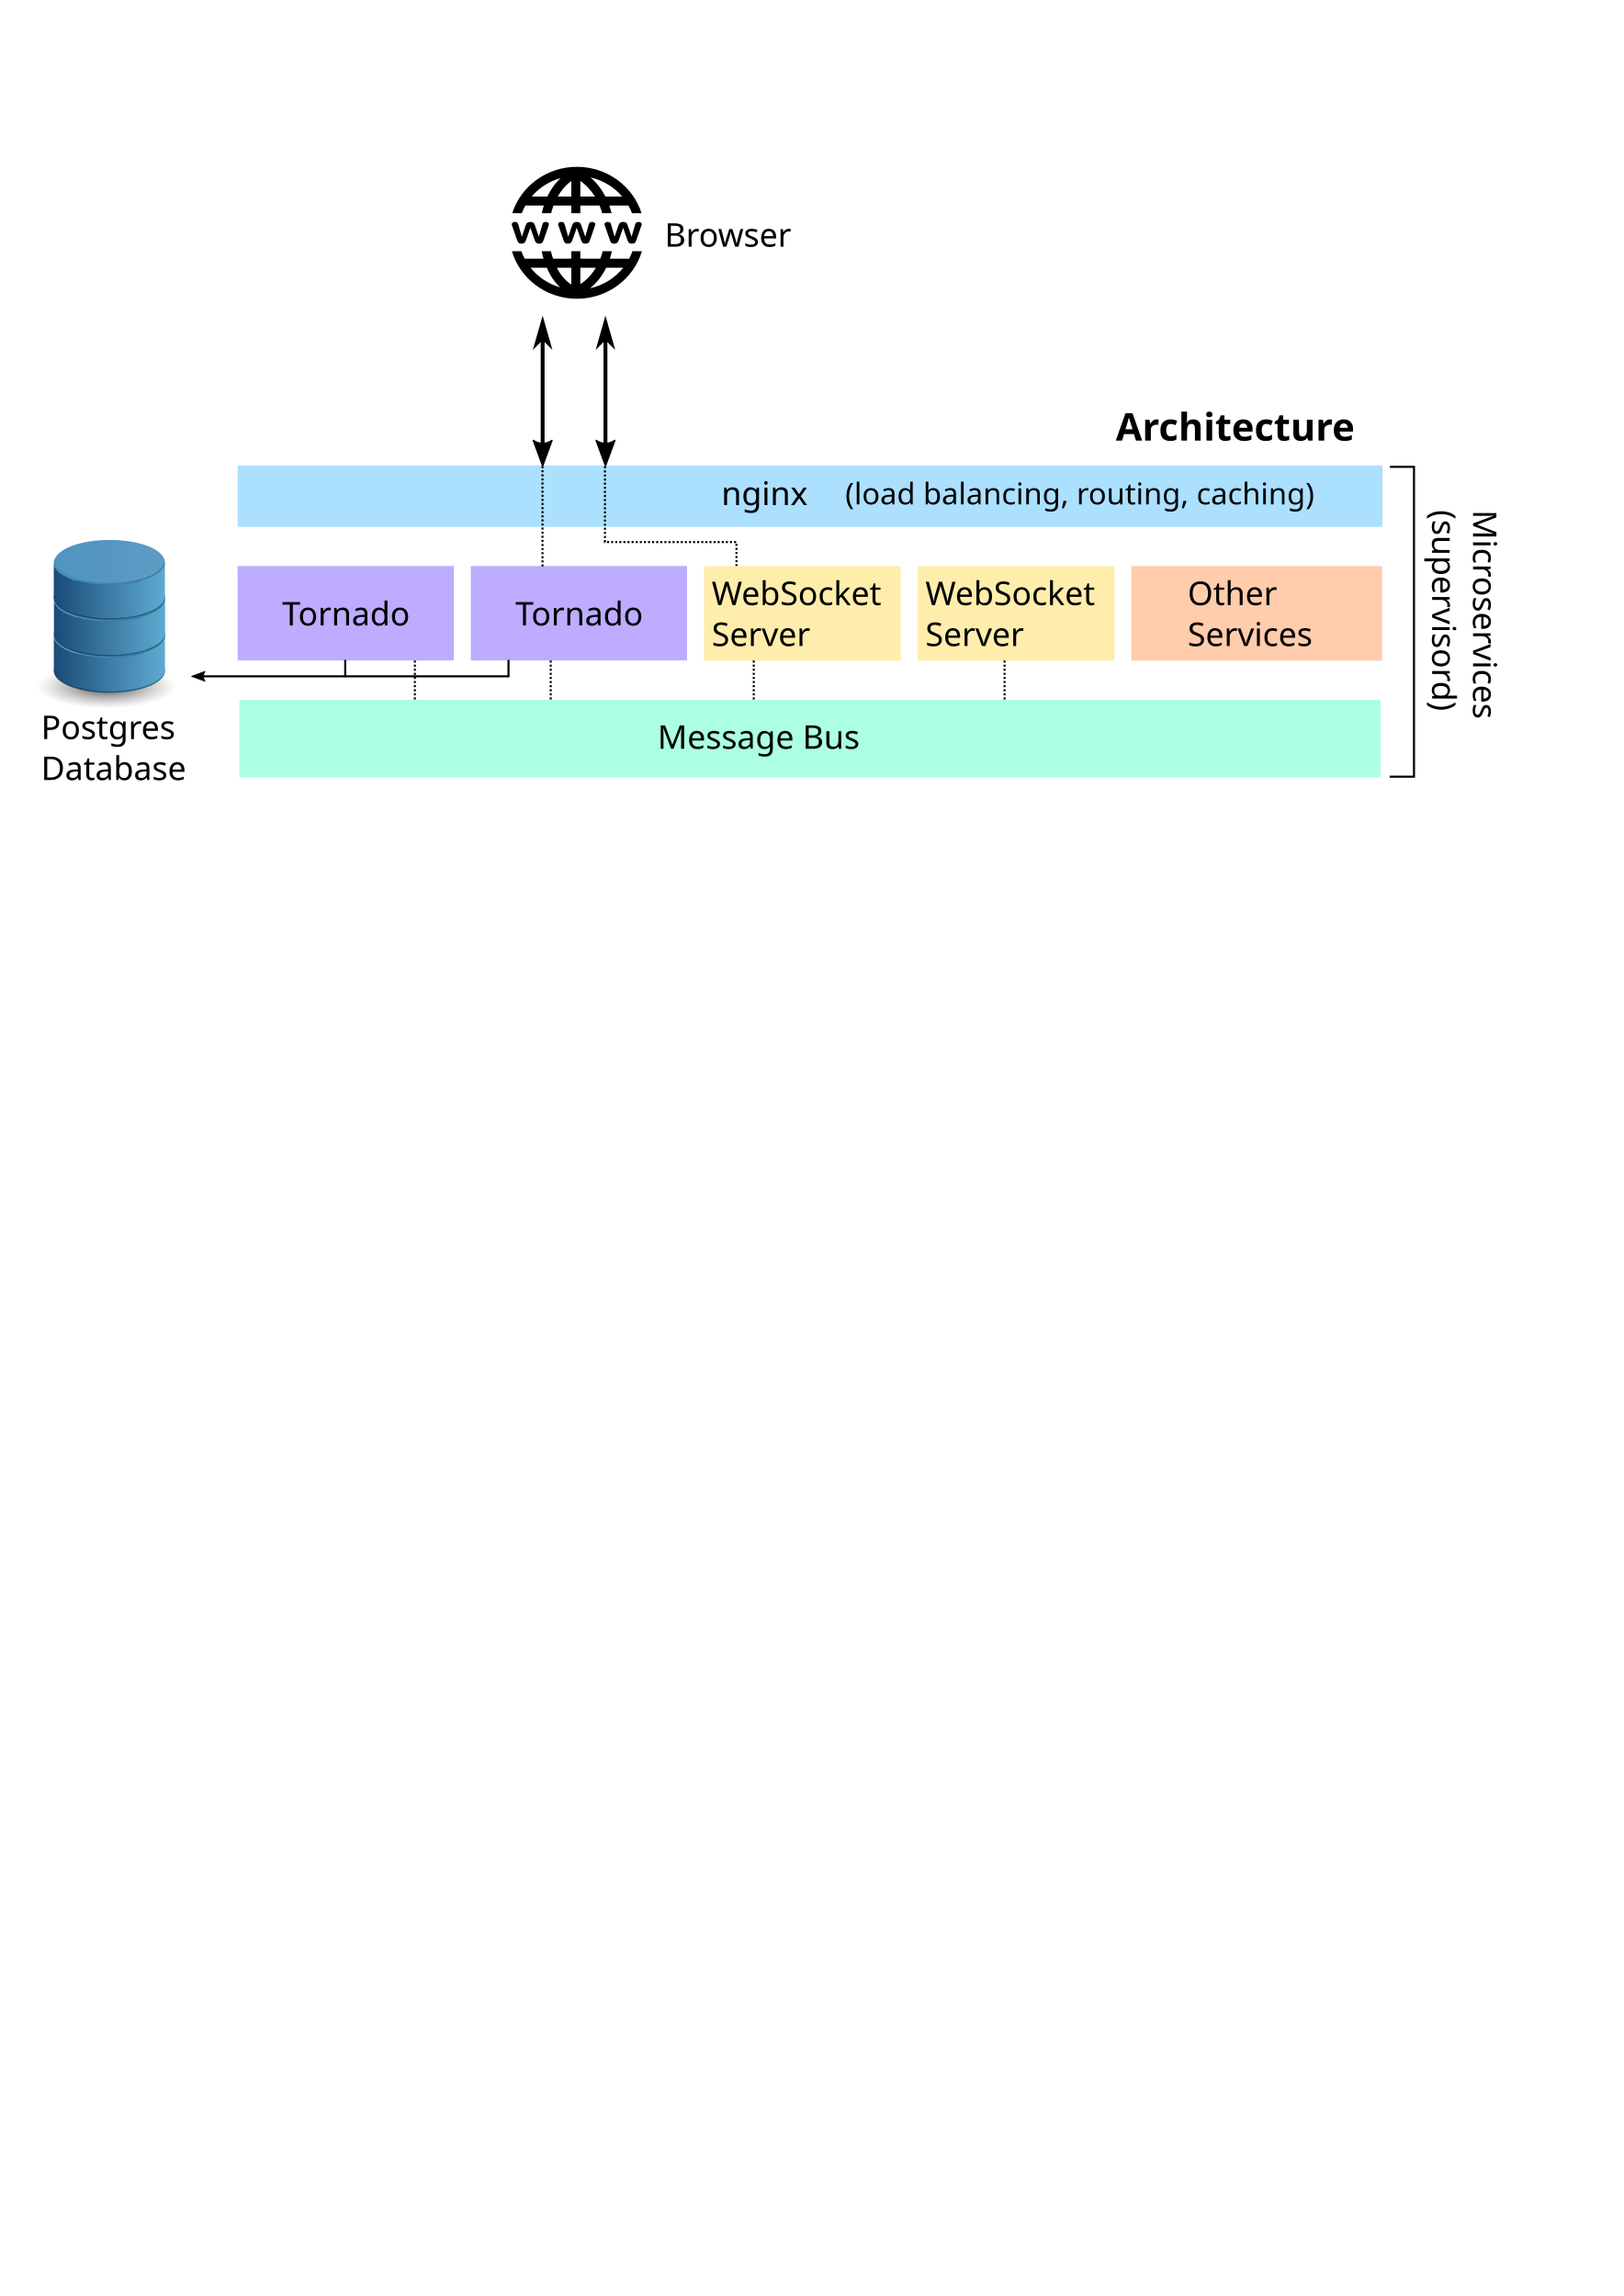
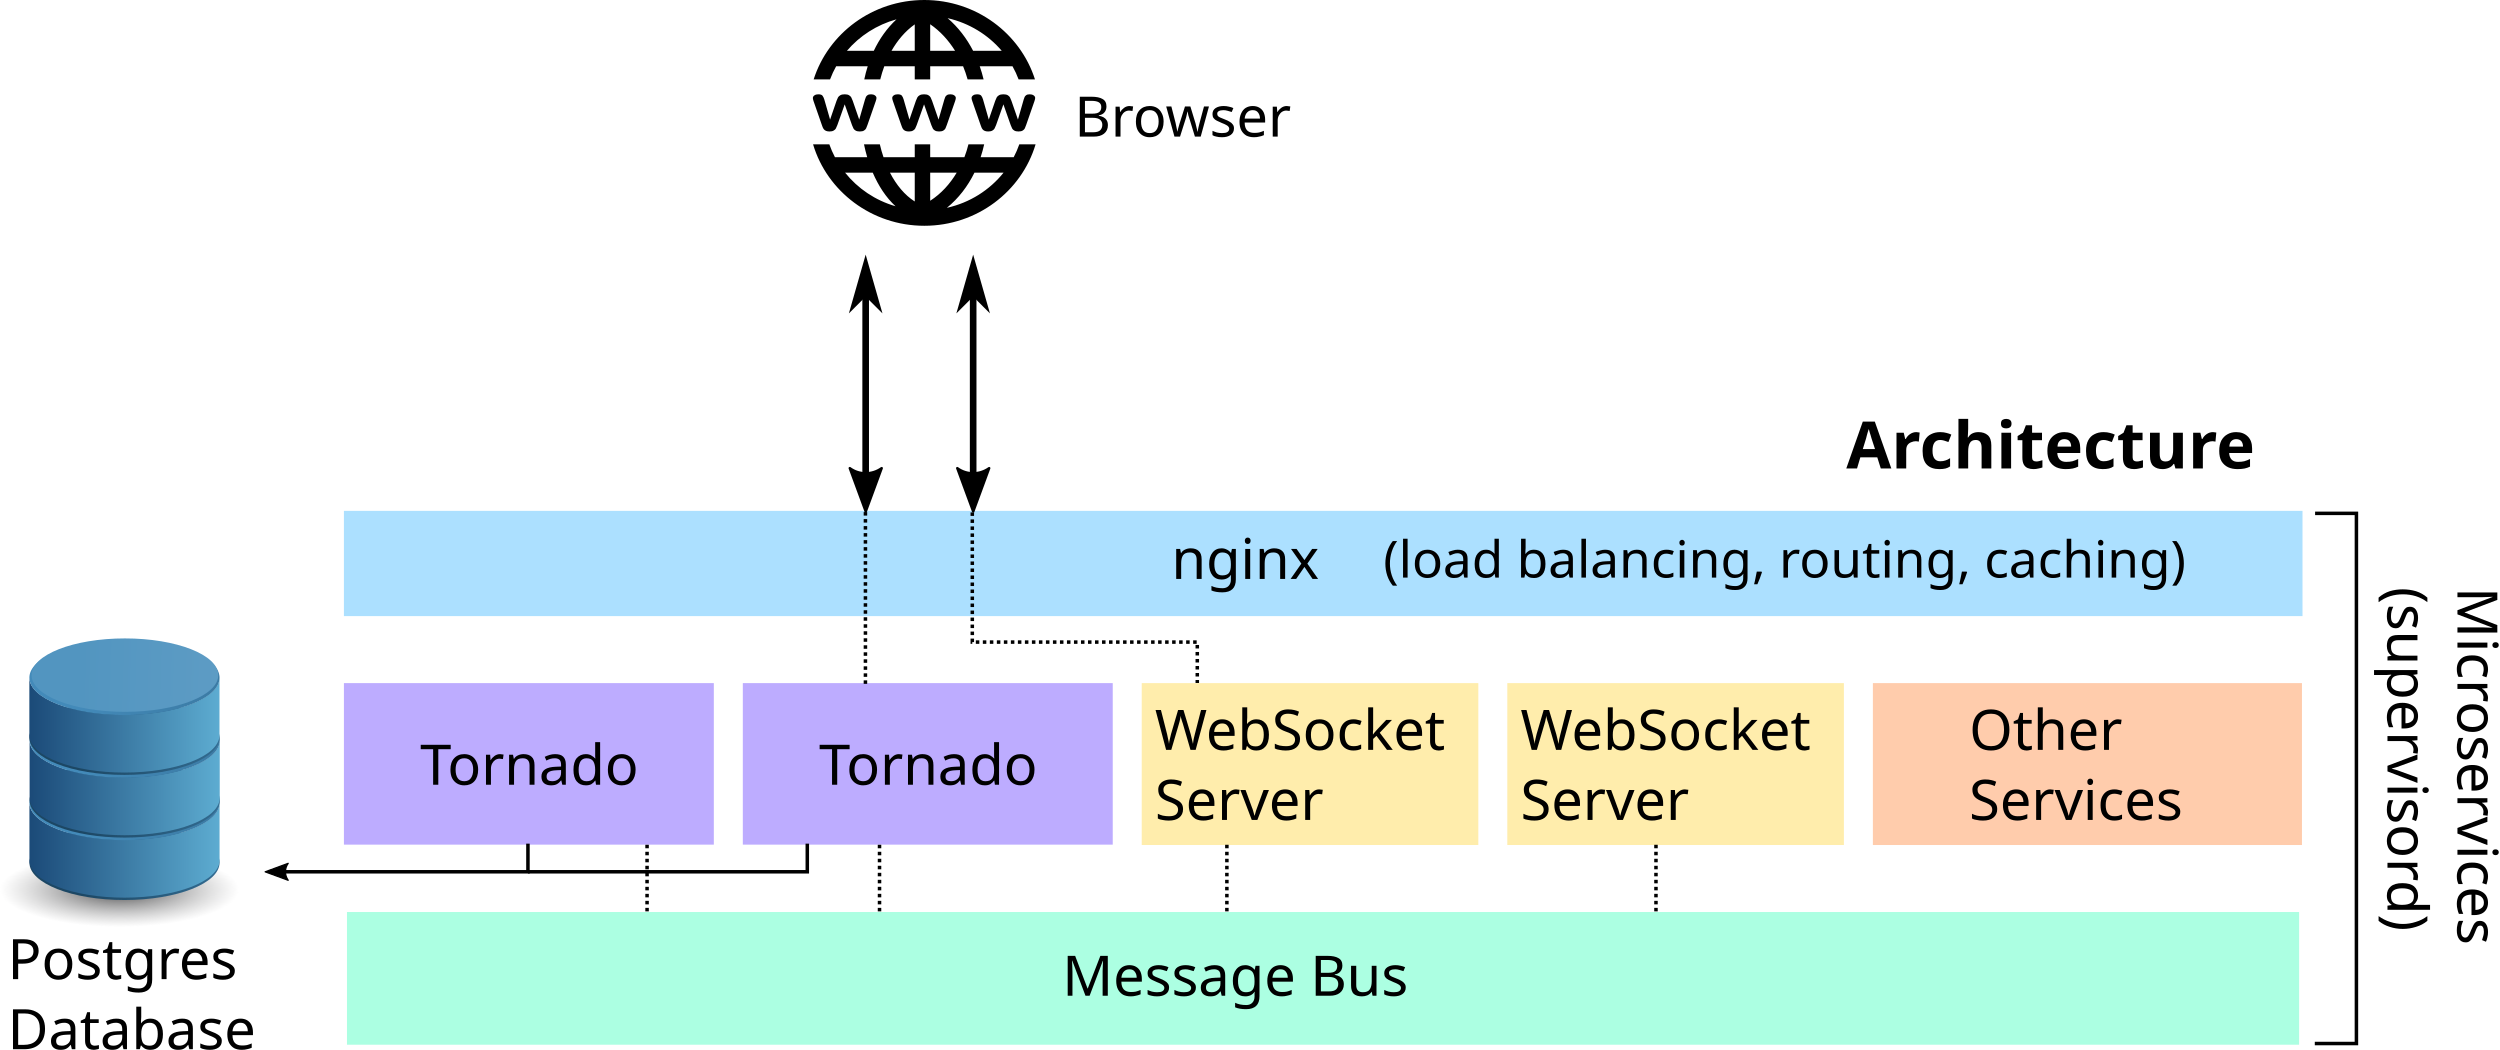
- <svg xmlns="http://www.w3.org/2000/svg" xmlns:xlink="http://www.w3.org/1999/xlink" width="210mm" height="297mm" viewBox="0 0 210 297" version="1.1" id="svg8">
+ <svg xmlns="http://www.w3.org/2000/svg" xmlns:xlink="http://www.w3.org/1999/xlink" width="188.997mm" height="79.376mm" viewBox="0 0 188.997 79.376" version="1.1" id="svg8">
  <defs id="defs2">
-     <marker style="overflow:visible" id="marker17679" refX="0.0" refY="0.0" orient="auto">
-       <path transform="scale(0.4) translate(10,0)" style="fill-rule:evenodd;stroke:#000000;stroke-width:1pt;stroke-opacity:1;fill:#000000;fill-opacity:1" d="M 0.0,0.0 L 5.0,-5.0 L -12.5,0.0 L 5.0,5.0 L 0.0,0.0 z " id="path17677" />
+     <marker style="overflow:visible" id="marker17679" refX="0" refY="0" orient="auto">
+       <path transform="matrix(0.4,0,0,0.4,4,0)" style="fill:#000000;fill-opacity:1;fill-rule:evenodd;stroke:#000000;stroke-width:1pt;stroke-opacity:1" d="M 0,0 5,-5 -12.5,0 5,5 Z" id="path17677" />
    </marker>
-     <marker orient="auto" refY="0.0" refX="0.0" id="Arrow1Mstart" style="overflow:visible">
-       <path id="path4648" d="M 0.0,0.0 L 5.0,-5.0 L -12.5,0.0 L 5.0,5.0 L 0.0,0.0 z " style="fill-rule:evenodd;stroke:#000000;stroke-width:1pt;stroke-opacity:1;fill:#000000;fill-opacity:1" transform="scale(0.4) translate(10,0)" />
+     <marker orient="auto" refY="0" refX="0" id="Arrow1Mstart" style="overflow:visible">
+       <path id="path4648" d="M 0,0 5,-5 -12.5,0 5,5 Z" style="fill:#000000;fill-opacity:1;fill-rule:evenodd;stroke:#000000;stroke-width:1pt;stroke-opacity:1" transform="matrix(0.4,0,0,0.4,4,0)" />
    </marker>
-     <marker orient="auto" refY="0.0" refX="0.0" id="marker17529" style="overflow:visible;">
-       <path id="path17527" style="fill-rule:evenodd;stroke-width:0.625;stroke-linejoin:round;stroke:#000000;stroke-opacity:1;fill:#000000;fill-opacity:1" d="M 8.719,4.034 L -2.207,0.016 L 8.719,-4.002 C 6.973,-1.63 6.983,1.616 8.719,4.034 z " transform="scale(0.6) rotate(180) translate(0,0)" />
+     <marker orient="auto" refY="0" refX="0" id="marker17529" style="overflow:visible">
+       <path id="path17527" style="fill:#000000;fill-opacity:1;fill-rule:evenodd;stroke:#000000;stroke-width:0.625;stroke-linejoin:round;stroke-opacity:1" d="M 8.719,4.034 -2.207,0.016 8.719,-4.002 c -1.745,2.372 -1.735,5.617 -6e-7,8.035 z" transform="scale(-0.6)" />
    </marker>
-     <marker style="overflow:visible;" id="marker17233" refX="0.0" refY="0.0" orient="auto">
-       <path transform="scale(0.6) rotate(180) translate(0,0)" d="M 8.719,4.034 L -2.207,0.016 L 8.719,-4.002 C 6.973,-1.63 6.983,1.616 8.719,4.034 z " style="fill-rule:evenodd;stroke-width:0.625;stroke-linejoin:round;stroke:#000000;stroke-opacity:1;fill:#000000;fill-opacity:1" id="path17231" />
+     <marker style="overflow:visible" id="marker17233" refX="0" refY="0" orient="auto">
+       <path transform="scale(-0.6)" d="M 8.719,4.034 -2.207,0.016 8.719,-4.002 c -1.745,2.372 -1.735,5.617 -6e-7,8.035 z" style="fill:#000000;fill-opacity:1;fill-rule:evenodd;stroke:#000000;stroke-width:0.625;stroke-linejoin:round;stroke-opacity:1" id="path17231" />
    </marker>
-     <marker orient="auto" refY="0.0" refX="0.0" id="Arrow2Mstart" style="overflow:visible">
-       <path id="path4666" style="fill-rule:evenodd;stroke-width:0.625;stroke-linejoin:round;stroke:#ffacf7;stroke-opacity:1;fill:#ffacf7;fill-opacity:1" d="M 8.719,4.034 L -2.207,0.016 L 8.719,-4.002 C 6.973,-1.63 6.983,1.616 8.719,4.034 z " transform="scale(0.6) translate(0,0)" />
+     <marker orient="auto" refY="0" refX="0" id="Arrow2Mstart" style="overflow:visible">
+       <path id="path4666" style="fill:#ffacf7;fill-opacity:1;fill-rule:evenodd;stroke:#ffacf7;stroke-width:0.625;stroke-linejoin:round;stroke-opacity:1" d="M 8.719,4.034 -2.207,0.016 8.719,-4.002 c -1.745,2.372 -1.735,5.617 -6e-7,8.035 z" transform="scale(0.6)" />
    </marker>
-     <marker style="overflow:visible;" id="marker10012" refX="0.0" refY="0.0" orient="auto">
-       <path transform="scale(0.6) rotate(180) translate(0,0)" d="M 8.719,4.034 L -2.207,0.016 L 8.719,-4.002 C 6.973,-1.63 6.983,1.616 8.719,4.034 z " style="fill-rule:evenodd;stroke-width:0.625;stroke-linejoin:round;stroke:#ffacf7;stroke-opacity:1;fill:#ffacf7;fill-opacity:1" id="path10010" />
+     <marker style="overflow:visible" id="marker10012" refX="0" refY="0" orient="auto">
+       <path transform="scale(-0.6)" d="M 8.719,4.034 -2.207,0.016 8.719,-4.002 c -1.745,2.372 -1.735,5.617 -6e-7,8.035 z" style="fill:#ffacf7;fill-opacity:1;fill-rule:evenodd;stroke:#ffacf7;stroke-width:0.625;stroke-linejoin:round;stroke-opacity:1" id="path10010" />
    </marker>
-     <marker orient="auto" refY="0.0" refX="0.0" id="marker9207" style="overflow:visible;">
-       <path id="path9205" style="fill-rule:evenodd;stroke-width:0.625;stroke-linejoin:round;stroke:#000000;stroke-opacity:1;fill:#000000;fill-opacity:1" d="M 8.719,4.034 L -2.207,0.016 L 8.719,-4.002 C 6.973,-1.63 6.983,1.616 8.719,4.034 z " transform="scale(0.6) rotate(180) translate(0,0)" />
+     <marker orient="auto" refY="0" refX="0" id="marker9207" style="overflow:visible">
+       <path id="path9205" style="fill:#000000;fill-opacity:1;fill-rule:evenodd;stroke:#000000;stroke-width:0.625;stroke-linejoin:round;stroke-opacity:1" d="M 8.719,4.034 -2.207,0.016 8.719,-4.002 c -1.745,2.372 -1.735,5.617 -6e-7,8.035 z" transform="scale(-0.6)" />
    </marker>
-     <marker orient="auto" refY="0.0" refX="0.0" id="Arrow2Mend" style="overflow:visible;">
-       <path id="path4669" style="fill-rule:evenodd;stroke-width:0.625;stroke-linejoin:round;stroke:#000000;stroke-opacity:1;fill:#000000;fill-opacity:1" d="M 8.719,4.034 L -2.207,0.016 L 8.719,-4.002 C 6.973,-1.63 6.983,1.616 8.719,4.034 z " transform="scale(0.6) rotate(180) translate(0,0)" />
+     <marker orient="auto" refY="0" refX="0" id="Arrow2Mend" style="overflow:visible">
+       <path id="path4669" style="fill:#000000;fill-opacity:1;fill-rule:evenodd;stroke:#000000;stroke-width:0.625;stroke-linejoin:round;stroke-opacity:1" d="M 8.719,4.034 -2.207,0.016 8.719,-4.002 c -1.745,2.372 -1.735,5.617 -6e-7,8.035 z" transform="scale(-0.6)" />
    </marker>
-     <marker orient="auto" refY="0.0" refX="0.0" id="Arrow2Lend" style="overflow:visible;">
-       <path id="path4663" style="fill-rule:evenodd;stroke-width:0.625;stroke-linejoin:round;stroke:#000000;stroke-opacity:1;fill:#000000;fill-opacity:1" d="M 8.719,4.034 L -2.207,0.016 L 8.719,-4.002 C 6.973,-1.63 6.983,1.616 8.719,4.034 z " transform="scale(1.1) rotate(180) translate(1,0)" />
+     <marker orient="auto" refY="0" refX="0" id="Arrow2Lend" style="overflow:visible">
+       <path id="path4663" style="fill:#000000;fill-opacity:1;fill-rule:evenodd;stroke:#000000;stroke-width:0.625;stroke-linejoin:round;stroke-opacity:1" d="M 8.719,4.034 -2.207,0.016 8.719,-4.002 c -1.745,2.372 -1.735,5.617 -6e-7,8.035 z" transform="matrix(-1.1,0,0,-1.1,-1.1,0)" />
    </marker>
-     <marker orient="auto" refY="0.0" refX="0.0" id="Arrow1Lend" style="overflow:visible;">
-       <path id="path4645" d="M 0.0,0.0 L 5.0,-5.0 L -12.5,0.0 L 5.0,5.0 L 0.0,0.0 z " style="fill-rule:evenodd;stroke:#000000;stroke-width:1pt;stroke-opacity:1;fill:#000000;fill-opacity:1" transform="scale(0.8) rotate(180) translate(12.5,0)" />
+     <marker orient="auto" refY="0" refX="0" id="Arrow1Lend" style="overflow:visible">
+       <path id="path4645" d="M 0,0 5,-5 -12.5,0 5,5 Z" style="fill:#000000;fill-opacity:1;fill-rule:evenodd;stroke:#000000;stroke-width:1pt;stroke-opacity:1" transform="matrix(-0.8,0,0,-0.8,-10,0)" />
    </marker>
    <radialGradient r="147.14" gradientTransform="matrix(1,0,0,0.17718,0,495.93)" cx="328.57" cy="602.72" gradientUnits="userSpaceOnUse" id="radialGradient3693">
      <stop offset="0" style="stop-color:rgb(72, 72, 73)" id="stop12830" />
      <stop offset="0" style="stop-color:rgb(67, 67, 68)" id="stop12862" />
      <stop offset="1" style="stop-color:rgb(143, 143, 144);stop-opacity:0" id="stop12832" />
    </radialGradient>
    <linearGradient x1="259.61" y1="628.79" x2="540.12" gradientUnits="userSpaceOnUse" y2="592.82" id="linearGradient3643-5">
      <stop offset="0" style="stop-color:#438ab9" id="stop3639-1" />
      <stop offset="1" style="stop-color:#39769e" id="stop3641-7" />
    </linearGradient>
-     <linearGradient x1="175.72" y1="737.02" gradientTransform="matrix(.47131 0 0 .47131 -48.3 -87.986)" x2="470" gradientUnits="userSpaceOnUse" y2="737.02" id="linearGradient2840-1">
+     <linearGradient x1="175.72" y1="737.02" gradientTransform="matrix(0.47131,0,0,0.47131,-48.3,-87.986)" x2="470" gradientUnits="userSpaceOnUse" y2="737.02" id="linearGradient2840-1">
      <stop offset="0" style="stop-color:rgb(27, 74, 120)" id="stop12003-5" />
      <stop offset="1" style="stop-color:rgb(93, 172, 209)" id="stop12005-2" />
    </linearGradient>
    <linearGradient x1="259.61" x2="540.12" y1="628.79" gradientUnits="userSpaceOnUse" y2="592.82" id="linearGradient3727">
      <stop offset="0" style="stop-color:#1c4764" id="stop3639-0-1" />
      <stop offset="1" style="stop-color:#39769e" id="stop3641-9-4" />
    </linearGradient>
    <linearGradient x1="175.72" y1="737.02" gradientTransform="matrix(0.47131,0,0,0.47131,-49.236,-167.54)" x2="470" gradientUnits="userSpaceOnUse" y2="737.02" id="linearGradient3862">
      <stop offset="0" style="stop-color:rgb(27, 74, 120)" id="stop12003" />
      <stop offset="1" style="stop-color:rgb(93, 172, 209)" id="stop12005" />
    </linearGradient>
    <linearGradient x1="256.64" y1="602.72" x2="512.76" gradientUnits="userSpaceOnUse" y2="619.41" id="linearGradient3866">
      <stop offset="0" style="stop-color:#5295c0" id="stop3647" />
      <stop offset="1" style="stop-color:#5f9dc5" id="stop3649" />
    </linearGradient>
    <linearGradient xlink:href="#linearGradient3727" id="linearGradient18119" gradientUnits="userSpaceOnUse" x1="259.61" y1="628.79" x2="540.12" y2="592.82" />
    <linearGradient xlink:href="#linearGradient2840-1" id="linearGradient18121" gradientUnits="userSpaceOnUse" gradientTransform="matrix(0.47131,0,0,0.47131,-48.3,-87.986)" x1="175.72" y1="737.02" x2="470" y2="737.02" />
    <linearGradient xlink:href="#linearGradient3643-5" id="linearGradient18123" gradientUnits="userSpaceOnUse" x1="259.61" y1="628.79" x2="540.12" y2="592.82" />
    <linearGradient xlink:href="#linearGradient3727" id="linearGradient18125" gradientUnits="userSpaceOnUse" x1="259.61" y1="628.79" x2="540.12" y2="592.82" />
    <linearGradient xlink:href="#linearGradient2840-1" id="linearGradient18127" gradientUnits="userSpaceOnUse" gradientTransform="matrix(0.47131,0,0,0.47131,-48.3,-87.986)" x1="175.72" y1="737.02" x2="470" y2="737.02" />
    <linearGradient xlink:href="#linearGradient3643-5" id="linearGradient18129" gradientUnits="userSpaceOnUse" x1="259.61" y1="628.79" x2="540.12" y2="592.82" />
    <linearGradient xlink:href="#linearGradient3727" id="linearGradient18131" gradientUnits="userSpaceOnUse" x1="259.61" y1="628.79" x2="540.12" y2="592.82" />
    <linearGradient xlink:href="#linearGradient3643-5" id="linearGradient18133" gradientUnits="userSpaceOnUse" x1="259.61" y1="628.79" x2="540.12" y2="592.82" />
  </defs>
-   <g id="layer1">
+   <g id="layer1" transform="translate(-4.736359,-21.57879)">
    <rect style="fill:#ace0ff;fill-opacity:1;stroke:none;stroke-width:0.265;stroke-linecap:square;stroke-linejoin:miter;stroke-miterlimit:4;stroke-dasharray:none;stroke-dashoffset:18.898;stroke-opacity:1;paint-order:stroke fill markers" id="rect4522" width="148.067" height="7.957" x="30.736" y="60.199" ry="0" />
    <text xml:space="preserve" style="font-style:normal;font-weight:normal;font-size:4.233px;line-height:125%;font-family:sans-serif;letter-spacing:0px;word-spacing:0px;fill:#000000;fill-opacity:1;stroke:none;stroke-width:0.265px;stroke-linecap:butt;stroke-linejoin:miter;stroke-opacity:1" x="54.523" y="45.9" id="text4534">
      <tspan id="tspan4532" x="54.523" y="49.646" style="stroke-width:0.265px" />
    </text>
    <text xml:space="preserve" style="font-style:normal;font-weight:normal;font-size:4.233px;line-height:125%;font-family:sans-serif;letter-spacing:0px;word-spacing:0px;fill:#000000;fill-opacity:1;stroke:none;stroke-width:0.265px;stroke-linecap:butt;stroke-linejoin:miter;stroke-opacity:1" x="144.313" y="56.995" id="text4634">
      <tspan id="tspan4632" x="144.313" y="56.995" style="font-weight:bold;font-size:4.939px;stroke-width:0.265px">Architecture</tspan>
    </text>
    <text xml:space="preserve" style="font-style:normal;font-weight:normal;font-size:4.233px;line-height:125%;font-family:sans-serif;letter-spacing:0px;word-spacing:0px;fill:#000000;fill-opacity:1;stroke:none;stroke-width:0.265px;stroke-linecap:butt;stroke-linejoin:miter;stroke-opacity:1" x="143.101" y="58.022" id="text4638">
      <tspan id="tspan4636" x="143.101" y="61.768" style="stroke-width:0.265px" />
    </text>
    <path style="fill:none;fill-rule:evenodd;stroke:#000000;stroke-width:0.5;stroke-linecap:butt;stroke-linejoin:miter;stroke-miterlimit:4;stroke-dasharray:none;stroke-opacity:1;marker-start:url(#Arrow1Mstart);marker-end:url(#Arrow2Mend)" d="M 70.18,41.814 V 59.587" id="path4640" />
    <text xml:space="preserve" style="font-style:normal;font-weight:normal;font-size:4.233px;line-height:125%;font-family:sans-serif;letter-spacing:0px;word-spacing:0px;fill:#000000;fill-opacity:1;stroke:none;stroke-width:0.265px;stroke-linecap:butt;stroke-linejoin:miter;stroke-opacity:1" x="85.959" y="31.906" id="text6390">
      <tspan x="85.959" y="31.906" style="stroke-width:0.265px" id="tspan6392">Browser</tspan>
    </text>
    <text xml:space="preserve" style="font-style:normal;font-weight:normal;font-size:4.233px;line-height:125%;font-family:sans-serif;letter-spacing:0px;word-spacing:0px;fill:#000000;fill-opacity:1;stroke:none;stroke-width:0.265px;stroke-linecap:butt;stroke-linejoin:miter;stroke-opacity:1" x="142.722" y="147.463" id="text15319">
      <tspan id="tspan15317" x="142.722" y="151.208" style="stroke-width:0.265px" />
    </text>
    <text xml:space="preserve" style="font-style:normal;font-weight:normal;font-size:4.233px;line-height:125%;font-family:sans-serif;letter-spacing:0px;word-spacing:0px;fill:#000000;fill-opacity:1;stroke:none;stroke-width:0.265px;stroke-linecap:butt;stroke-linejoin:miter;stroke-opacity:1" x="93.297" y="65.345" id="text16807">
      <tspan id="tspan16805" x="93.297" y="65.345" style="stroke-width:0.265px">nginx</tspan>
    </text>
    <path id="path17229" d="M 78.306,41.814 V 59.587" style="fill:none;fill-rule:evenodd;stroke:#000000;stroke-width:0.5;stroke-linecap:butt;stroke-linejoin:miter;stroke-miterlimit:4;stroke-dasharray:none;stroke-opacity:1;marker-start:url(#marker17679);marker-end:url(#marker17233)" />
    <g transform="matrix(0.06310094,0,0,0.06310094,50.94917,-3.47956)" id="layer1-5">
      <path id="path3592-4-4-3-8" d="m 375.039,397.115 c -62.102,0 -114.987,39.991 -132.585,95.105 h 19.648 c 2.041,-5.447 4.482,-10.696 7.306,-15.727 h 37.811 c -1.649,5.144 -3.005,10.406 -4.128,15.727 h 19.153 c 1.338,-5.362 2.933,-10.627 4.83,-15.727 h 36.49 v 15.727 h 18.493 v -15.727 h 39.421 c 2.121,5.104 3.904,10.361 5.407,15.727 h 19.153 c -1.287,-5.326 -2.785,-10.578 -4.623,-15.727 h 39.255 c 2.825,5.032 5.265,10.279 7.306,15.727 h 19.607 C 489.985,437.106 437.141,397.115 375.039,397.115 Z m 27.904,21.754 c 25.884,5.952 48.491,19.91 64.848,39.132 h -34.302 c -7.661,-14.821 -17.811,-28.198 -30.546,-39.132 z m -61.215,1.362 c -11.464,10.641 -20.506,23.525 -27.244,37.769 h -32.197 c 15.209,-17.873 35.816,-31.193 59.441,-37.769 z m 40.329,5.944 c 12.192,8.346 22.03,19.352 29.844,31.825 h -29.844 z m -18.493,0.124 v 31.702 h -27.863 c 7.158,-12.502 16.297,-23.48 27.863,-31.702 z m -115.579,83.795 c -1.84,4e-5 -3.377,0.415 -4.623,1.28 -1.246,0.864 -1.858,1.941 -1.858,3.178 0,0.926 0.267,2.209 0.867,3.88 l 9.824,28.234 c 0.299,0.844 0.644,1.796 1.032,2.807 0.388,1.011 0.931,1.91 1.569,2.683 0.638,0.773 1.506,1.367 2.601,1.816 1.094,0.45 2.469,0.66 4.128,0.66 2.057,0 3.673,-0.373 4.912,-1.115 1.239,-0.741 2.123,-1.539 2.601,-2.435 0.477,-0.897 1.071,-2.277 1.816,-4.169 l 8.792,-24.767 8.751,24.891 c 0.728,1.844 1.309,3.205 1.775,4.087 0.466,0.881 1.32,1.704 2.559,2.435 1.239,0.731 2.887,1.073 4.953,1.073 2.172,0 3.874,-0.357 5.077,-1.115 1.203,-0.758 2.045,-1.611 2.518,-2.559 0.473,-0.948 1.027,-2.394 1.692,-4.293 l 9.824,-28.234 c 0.609,-1.772 0.908,-3.055 0.908,-3.88 -8e-5,-1.259 -0.638,-2.325 -1.899,-3.178 -1.261,-0.853 -2.774,-1.28 -4.582,-1.28 -1.813,4e-5 -3.211,0.321 -4.169,0.991 -0.958,0.67 -1.615,1.398 -1.981,2.188 -0.366,0.79 -0.743,1.834 -1.115,3.096 l -6.935,24.024 -7.76,-22.497 c -0.725,-1.889 -1.314,-3.246 -1.775,-4.128 -0.461,-0.881 -1.351,-1.736 -2.601,-2.518 -1.249,-0.782 -2.992,-1.156 -5.242,-1.156 -2.213,4e-5 -3.942,0.362 -5.242,1.115 -1.301,0.753 -2.23,1.636 -2.766,2.601 -0.536,0.965 -1.122,2.307 -1.775,4.087 l -7.719,22.497 -6.976,-24.189 c -0.546,-1.834 -1.254,-3.294 -2.105,-4.417 -0.852,-1.123 -2.536,-1.692 -5.077,-1.692 z m 95.064,0 c -1.84,4e-5 -3.377,0.415 -4.623,1.28 -1.246,0.864 -1.858,1.941 -1.858,3.178 0,0.926 0.308,2.209 0.908,3.88 l 9.824,28.234 c 0.299,0.844 0.644,1.796 1.032,2.807 0.388,1.011 0.889,1.91 1.527,2.683 0.638,0.773 1.506,1.367 2.601,1.816 1.094,0.45 2.469,0.66 4.128,0.66 2.057,0 3.714,-0.373 4.953,-1.115 1.239,-0.741 2.082,-1.539 2.559,-2.435 0.477,-0.897 1.071,-2.277 1.816,-4.169 l 8.792,-24.767 8.751,24.891 c 0.728,1.844 1.309,3.205 1.775,4.087 0.466,0.881 1.32,1.704 2.559,2.435 1.239,0.731 2.887,1.073 4.953,1.073 2.172,0 3.874,-0.357 5.077,-1.115 1.203,-0.758 2.045,-1.611 2.518,-2.559 0.473,-0.948 1.027,-2.394 1.692,-4.293 l 9.824,-28.234 c 0.609,-1.772 0.908,-3.055 0.908,-3.88 -8e-5,-1.259 -0.638,-2.325 -1.899,-3.178 -1.261,-0.853 -2.774,-1.28 -4.582,-1.28 -1.813,4e-5 -3.211,0.321 -4.169,0.991 -0.958,0.67 -1.615,1.398 -1.981,2.188 -0.366,0.79 -0.743,1.834 -1.115,3.096 l -6.935,24.024 -7.76,-22.497 c -0.725,-1.889 -1.314,-3.246 -1.775,-4.128 -0.461,-0.881 -1.31,-1.736 -2.559,-2.518 -1.249,-0.782 -2.992,-1.156 -5.242,-1.156 -2.213,4e-5 -3.983,0.362 -5.284,1.115 -1.301,0.753 -2.23,1.636 -2.766,2.601 -0.536,0.965 -1.122,2.307 -1.775,4.087 l -7.719,22.497 -6.976,-24.189 c -0.546,-1.834 -1.212,-3.294 -2.064,-4.417 -0.852,-1.123 -2.577,-1.692 -5.118,-1.692 z m 95.064,0 c -1.84,4e-5 -3.377,0.415 -4.623,1.28 -1.246,0.864 -1.858,1.941 -1.858,3.178 0,0.926 0.308,2.209 0.908,3.88 l 9.824,28.234 c 0.299,0.844 0.644,1.796 1.032,2.807 0.388,1.011 0.889,1.91 1.527,2.683 0.638,0.773 1.506,1.367 2.601,1.816 1.094,0.45 2.469,0.66 4.128,0.66 2.057,0 3.714,-0.373 4.953,-1.115 1.239,-0.741 2.082,-1.539 2.559,-2.435 0.477,-0.897 1.112,-2.277 1.858,-4.169 l 8.751,-24.767 8.751,24.891 c 0.728,1.844 1.309,3.205 1.775,4.087 0.466,0.881 1.32,1.704 2.559,2.435 1.239,0.731 2.887,1.073 4.953,1.073 2.172,0 3.874,-0.357 5.077,-1.115 1.203,-0.758 2.045,-1.611 2.518,-2.559 0.473,-0.948 1.027,-2.394 1.692,-4.293 l 9.824,-28.234 c 0.609,-1.772 0.908,-3.055 0.908,-3.88 -8e-5,-1.259 -0.596,-2.325 -1.858,-3.178 -1.261,-0.853 -2.816,-1.28 -4.623,-1.28 -1.813,4e-5 -3.211,0.321 -4.169,0.991 -0.958,0.67 -1.615,1.398 -1.981,2.188 -0.366,0.79 -0.743,1.834 -1.115,3.096 l -6.893,24.024 -7.802,-22.497 c -0.725,-1.889 -1.314,-3.246 -1.775,-4.128 -0.461,-0.881 -1.31,-1.736 -2.559,-2.518 -1.249,-0.782 -2.992,-1.156 -5.242,-1.156 -2.213,4e-5 -3.983,0.362 -5.284,1.115 -1.301,0.753 -2.23,1.636 -2.766,2.601 -0.536,0.965 -1.122,2.307 -1.775,4.087 l -7.719,22.497 -6.935,-24.189 c -0.546,-1.834 -1.254,-3.294 -2.105,-4.417 -0.852,-1.123 -2.577,-1.692 -5.118,-1.692 z m -196.36,59.977 c 16.8,56.359 70.273,97.54 133.287,97.54 63.015,0 116.488,-41.18 133.287,-97.54 h -19.525 c -1.862,5.315 -4.087,10.454 -6.687,15.397 h -39.627 c 1.687,-5.039 3.08,-10.19 4.252,-15.397 h -18.864 c -1.317,5.265 -2.895,10.408 -4.83,15.397 h -40.989 v -15.397 h -18.493 v 15.397 h -37.439 c -1.698,-4.97 -3.158,-10.119 -4.375,-15.397 h -18.988 c 1.064,5.212 2.362,10.358 3.839,15.397 h -38.636 c -2.6,-4.942 -4.867,-10.081 -6.728,-15.397 z m 38.347,33.889 h 33.146 c 6.765,15.649 15.735,29.624 27.285,40.246 -24.318,-7.034 -45.277,-21.308 -60.431,-40.246 z m 53.744,0 h 29.72 v 34.55 c -12.01,-7.613 -22.055,-19.75 -29.72,-34.55 z m 48.213,0 h 31.784 c -8.07,13.489 -18.564,25.159 -31.784,33.683 z m 53.042,0 h 34.88 c -16.691,20.858 -40.459,36.045 -67.944,42.145 14.104,-11.404 25.062,-25.924 33.064,-42.145 z" style="color:#000000;font-style:normal;font-variant:normal;font-weight:normal;font-stretch:normal;font-size:medium;line-height:normal;font-family:Sans;-inkscape-font-specification:Sans;text-indent:0;text-align:start;text-decoration:none;text-decoration-line:none;letter-spacing:normal;word-spacing:normal;text-transform:none;writing-mode:lr-tb;direction:ltr;baseline-shift:baseline;text-anchor:start;display:inline;overflow:visible;visibility:visible;fill:#000000;fill-opacity:1;stroke:none;stroke-width:14;marker:none;enable-background:accumulate" />
    </g>
    <g id="g17919" transform="translate(0,2.27796)">
      <g id="g17805">
        <rect style="fill:#bdacff;fill-opacity:1;stroke:none;stroke-width:0.265;stroke-linecap:square;stroke-linejoin:miter;stroke-miterlimit:4;stroke-dasharray:none;stroke-dashoffset:18.898;stroke-opacity:1;paint-order:stroke fill markers" id="rect9949" width="27.965" height="12.211" x="30.736" y="70.943" ry="0" />
        <text xml:space="preserve" style="font-style:normal;font-weight:normal;font-size:4.233px;line-height:125%;font-family:sans-serif;letter-spacing:0px;word-spacing:0px;fill:#000000;fill-opacity:1;stroke:none;stroke-width:0.265px;stroke-linecap:butt;stroke-linejoin:miter;stroke-opacity:1" x="36.497" y="78.626" id="text17800">
          <tspan id="tspan17798" x="36.497" y="78.626" style="stroke-width:0.265px">Tornado</tspan>
        </text>
      </g>
      <g transform="translate(30.15692)" id="g17813">
        <rect ry="0" y="70.943" x="30.736" height="12.211" width="27.965" id="rect17807" style="fill:#bdacff;fill-opacity:1;stroke:none;stroke-width:0.265;stroke-linecap:square;stroke-linejoin:miter;stroke-miterlimit:4;stroke-dasharray:none;stroke-dashoffset:18.898;stroke-opacity:1;paint-order:stroke fill markers" />
        <text id="text17811" y="78.626" x="36.497" style="font-style:normal;font-weight:normal;font-size:4.233px;line-height:125%;font-family:sans-serif;letter-spacing:0px;word-spacing:0px;fill:#000000;fill-opacity:1;stroke:none;stroke-width:0.265px;stroke-linecap:butt;stroke-linejoin:miter;stroke-opacity:1" xml:space="preserve">
          <tspan style="stroke-width:0.265px" y="78.626" x="36.497" id="tspan17809">Tornado</tspan>
        </text>
      </g>
      <g transform="translate(0.2204674)" id="g17841">
        <rect style="fill:#ffedac;fill-opacity:1;stroke:none;stroke-width:0.5;stroke-linecap:square;stroke-linejoin:miter;stroke-miterlimit:4;stroke-dasharray:none;stroke-dashoffset:0;stroke-opacity:1;paint-order:stroke fill markers" id="rect9982" width="25.446" height="12.24" x="90.829" y="70.943" />
        <text xml:space="preserve" style="font-style:normal;font-weight:normal;font-size:4.233px;line-height:125%;font-family:sans-serif;letter-spacing:0px;word-spacing:0px;fill:#000000;fill-opacity:1;stroke:none;stroke-width:0.265px;stroke-linecap:butt;stroke-linejoin:miter;stroke-opacity:1" x="91.83" y="75.996" id="text17825">
          <tspan id="tspan17823" x="91.83" y="75.996" style="stroke-width:0.265px">WebSocket</tspan>
          <tspan x="91.83" y="81.287" style="stroke-width:0.265px" id="tspan17827">Server</tspan>
        </text>
      </g>
      <g transform="translate(27.85756)" id="g17851">
        <rect y="70.943" x="90.829" height="12.24" width="25.446" id="rect17843" style="fill:#ffedac;fill-opacity:1;stroke:none;stroke-width:0.5;stroke-linecap:square;stroke-linejoin:miter;stroke-miterlimit:4;stroke-dasharray:none;stroke-dashoffset:0;stroke-opacity:1;paint-order:stroke fill markers" />
        <text id="text17849" y="75.996" x="91.83" style="font-style:normal;font-weight:normal;font-size:4.233px;line-height:125%;font-family:sans-serif;letter-spacing:0px;word-spacing:0px;fill:#000000;fill-opacity:1;stroke:none;stroke-width:0.265px;stroke-linecap:butt;stroke-linejoin:miter;stroke-opacity:1" xml:space="preserve">
          <tspan style="stroke-width:0.265px" y="75.996" x="91.83" id="tspan17845">WebSocket</tspan>
          <tspan id="tspan17847" style="stroke-width:0.265px" y="81.287" x="91.83">Server</tspan>
        </text>
      </g>
      <g transform="translate(-5.2134196e-6)" id="g17894">
        <rect style="fill:#ffccac;fill-opacity:1;stroke:none;stroke-width:0.5;stroke-linecap:square;stroke-linejoin:miter;stroke-miterlimit:4;stroke-dasharray:none;stroke-dashoffset:0;stroke-opacity:1;paint-order:stroke fill markers" id="rect17853" width="32.438" height="12.24" x="146.324" y="70.943" />
        <text xml:space="preserve" style="font-style:normal;font-weight:normal;font-size:4.233px;line-height:125%;font-family:sans-serif;letter-spacing:0px;word-spacing:0px;fill:#000000;fill-opacity:1;stroke:none;stroke-width:0.265px;stroke-linecap:butt;stroke-linejoin:miter;stroke-opacity:1" x="153.599" y="75.996" id="text17859">
          <tspan x="153.599" y="75.996" style="stroke-width:0.265px" id="tspan17857">Other</tspan>
          <tspan x="153.599" y="81.287" style="stroke-width:0.265px" id="tspan17869">Services</tspan>
        </text>
      </g>
    </g>
    <g id="g17878" transform="translate(0,3.207235)">
      <rect style="fill:#acffe2;fill-opacity:1;stroke:none;stroke-width:0.5;stroke-linecap:square;stroke-linejoin:miter;stroke-miterlimit:4;stroke-dasharray:none;stroke-dashoffset:0;stroke-opacity:1;paint-order:stroke fill markers" id="rect9980" width="147.579" height="10.032" x="30.967" y="87.319" />
      <text id="text17873" y="93.649" x="85.045" style="font-style:normal;font-weight:normal;font-size:4.233px;line-height:125%;font-family:sans-serif;letter-spacing:0px;word-spacing:0px;fill:#000000;fill-opacity:1;stroke:none;stroke-width:0.265px;stroke-linecap:butt;stroke-linejoin:miter;stroke-opacity:1" xml:space="preserve">
        <tspan style="stroke-width:0.265px" y="93.649" x="85.045" id="tspan17871">Message Bus</tspan>
      </text>
    </g>
-     <path style="fill:none;fill-rule:evenodd;stroke:#000000;stroke-width:0.265;stroke-linecap:butt;stroke-linejoin:miter;stroke-miterlimit:4;stroke-dasharray:none;stroke-opacity:1" d="m 179.755,60.388 h 3.124 l 0,40.08 h -3.147" id="path17925" />
+     <path style="fill:none;fill-rule:evenodd;stroke:#000000;stroke-width:0.265;stroke-linecap:butt;stroke-linejoin:miter;stroke-miterlimit:4;stroke-dasharray:none;stroke-opacity:1" d="m 179.755,60.388 h 3.124 v 40.08 h -3.147" id="path17925" />
    <text xml:space="preserve" style="font-style:normal;font-weight:normal;font-size:4.233px;line-height:125%;font-family:sans-serif;letter-spacing:0px;word-spacing:0px;fill:#000000;fill-opacity:1;stroke:none;stroke-width:0.265px;stroke-linecap:butt;stroke-linejoin:miter;stroke-opacity:1" x="65.96" y="-190.517" id="text17929" transform="rotate(90)">
      <tspan id="tspan17927" x="65.96" y="-190.517" style="stroke-width:0.265px">Microservices</tspan>
      <tspan x="65.96" y="-185.225" style="stroke-width:0.265px" id="tspan17931">(supervisord)</tspan>
    </text>
    <g transform="matrix(0.1036477,0,0,0.1036477,3.762885,70.06219)" id="layer1-51">
      <ellipse transform="matrix(0.59257,0,0,1.0459,-98.117,-449.25)" style="fill:url(#radialGradient3693)" id="path13641" cx="328.571" cy="602.719" rx="147.143" ry="26.071" />
      <g transform="translate(-3.6739,-107.59)" id="g3778-5">
        <ellipse transform="matrix(0.47131,0,0,1.0459,-50.985,-361.38)" style="fill:url(#linearGradient18119)" id="path11090-1-4-2-4" cx="328.571" cy="602.719" rx="147.143" ry="26.071" />
        <path d="m 34.535,224.2 v 0.295 c 0.006,-0.098 0.021,-0.197 0.029,-0.295 z m 138.62,0 c 0.03,0.33 0.059,0.668 0.059,1.002 V 224.2 Z m 0.059,1.002 c -1e-5,15.052 -31.075,27.262 -69.356,27.262 -37.683,1e-5 -68.377,-11.828 -69.326,-26.555 v 40.68 c -0.015,0.234 -0.015,0.457 -0.015,0.692 0,0.225 8.7e-4,0.453 0.015,0.678 0.912,14.741 31.619,26.599 69.326,26.599 37.708,0 68.415,-11.858 69.326,-26.599 h 0.029 v -0.501 c 9.5e-4,-0.059 0,-0.118 0,-0.177 0,-0.059 9.4e-4,-0.118 0,-0.177 v -41.902 z" style="fill:url(#linearGradient18121)" id="path13626-3-3" />
        <ellipse transform="matrix(0.47131,0,0,1.0459,-50.965,-405.02)" style="fill:url(#linearGradient18123)" id="path11090-1-2-1" cx="328.571" cy="602.719" rx="147.143" ry="26.071" />
      </g>
      <g transform="translate(-3.5441,-153.11)" id="g3778">
        <ellipse transform="matrix(0.47131,0,0,1.0459,-50.985,-361.38)" style="fill:url(#linearGradient18125)" id="path11090-1-4-2" cx="328.571" cy="602.719" rx="147.143" ry="26.071" />
        <path d="m 34.535,224.2 v 0.295 c 0.006,-0.098 0.021,-0.197 0.029,-0.295 z m 138.62,0 c 0.03,0.33 0.059,0.668 0.059,1.002 V 224.2 Z m 0.059,1.002 c -1e-5,15.052 -31.075,27.262 -69.356,27.262 -37.683,1e-5 -68.377,-11.828 -69.326,-26.555 v 40.68 c -0.015,0.234 -0.015,0.457 -0.015,0.692 0,0.225 8.7e-4,0.453 0.015,0.678 0.912,14.741 31.619,26.599 69.326,26.599 37.708,0 68.415,-11.858 69.326,-26.599 h 0.029 v -0.501 c 9.5e-4,-0.059 0,-0.118 0,-0.177 0,-0.059 9.4e-4,-0.118 0,-0.177 v -41.902 z" style="fill:url(#linearGradient18127)" id="path13626-3" />
        <ellipse transform="matrix(0.47131,0,0,1.0459,-50.965,-405.02)" style="fill:url(#linearGradient18129)" id="path11090-1-2" cx="328.571" cy="602.719" rx="147.143" ry="26.071" />
      </g>
      <g transform="translate(-2.7923,-119.27)" id="g3854">
        <ellipse transform="matrix(0.47131,0,0,1.0459,-51.921,-440.94)" style="fill:url(#linearGradient18131)" id="path11090-1-4" cx="328.571" cy="602.719" rx="147.143" ry="26.071" />
        <path d="m 33.599,144.64 v 0.295 c 0.006,-0.098 0.021,-0.197 0.029,-0.295 z m 138.62,0 c 0.03,0.33 0.059,0.668 0.059,1.002 V 144.64 Z m 0.059,1.002 c -10e-6,15.052 -31.075,27.262 -69.356,27.262 -37.683,1e-5 -68.377,-11.828 -69.326,-26.555 v 40.68 c -0.015,0.234 -0.015,0.457 -0.015,0.692 0,0.225 8.7e-4,0.453 0.015,0.678 0.912,14.741 31.619,26.599 69.326,26.599 37.708,0 68.415,-11.858 69.326,-26.599 h 0.029 v -0.501 c 9.5e-4,-0.059 0,-0.118 0,-0.177 0,-0.059 9.4e-4,-0.118 0,-0.177 v -41.902 z" style="fill:url(#linearGradient3862)" id="path13626" />
        <ellipse transform="matrix(0.47131,0,0,1.0459,-51.9,-484.58)" style="fill:url(#linearGradient18133)" id="path11090-1" cx="328.571" cy="602.719" rx="147.143" ry="26.071" />
        <ellipse transform="matrix(0.46281,0,0,1.0271,-48.752,-475.13)" style="fill:url(#linearGradient3866)" id="path11090" cx="328.571" cy="602.719" rx="147.143" ry="26.071" />
      </g>
    </g>
    <text xml:space="preserve" style="font-style:normal;font-weight:normal;font-size:4.233px;line-height:125%;font-family:sans-serif;letter-spacing:0px;word-spacing:0px;fill:#000000;fill-opacity:1;stroke:none;stroke-width:0.265px;stroke-linecap:butt;stroke-linejoin:miter;stroke-opacity:1" x="5.312" y="95.604" id="text18137">
      <tspan id="tspan18135" x="5.312" y="95.604" style="stroke-width:0.265px">Postgres</tspan>
      <tspan x="5.312" y="100.895" style="stroke-width:0.265px" id="tspan18139">Database</tspan>
    </text>
    <path style="fill:none;fill-rule:evenodd;stroke:#000000;stroke-width:0.265;stroke-linecap:butt;stroke-linejoin:miter;stroke-miterlimit:4;stroke-dasharray:none;stroke-opacity:1;marker-end:url(#marker9207)" d="m 44.648,85.358 v 2.126 H 25.135" id="path18141" />
    <path style="fill:none;fill-rule:evenodd;stroke:#000000;stroke-width:0.265px;stroke-linecap:butt;stroke-linejoin:miter;stroke-opacity:1" d="m 44.648,87.484 h 21.119 v -2.126" id="path18155" />
    <path style="fill:none;fill-rule:evenodd;stroke:#000000;stroke-width:0.265;stroke-linecap:butt;stroke-linejoin:miter;stroke-miterlimit:4;stroke-dasharray:0.265, 0.265;stroke-dashoffset:0;stroke-opacity:1" d="M 70.162,60.292 V 73.279" id="path18157" />
-     <path style="fill:none;fill-rule:evenodd;stroke:#000000;stroke-width:0.265;stroke-linecap:butt;stroke-linejoin:miter;stroke-miterlimit:4;stroke-dasharray:0.265, 0.265;stroke-dashoffset:0;stroke-opacity:1" d="m 78.241,60.316 v 9.804 h 17.009 l 0,3.092" id="path18159" />
+     <path style="fill:none;fill-rule:evenodd;stroke:#000000;stroke-width:0.265;stroke-linecap:butt;stroke-linejoin:miter;stroke-miterlimit:4;stroke-dasharray:0.265, 0.265;stroke-dashoffset:0;stroke-opacity:1" d="m 78.241,60.316 v 9.804 h 17.009 v 3.092" id="path18159" />
    <path style="fill:none;fill-rule:evenodd;stroke:#000000;stroke-width:0.265;stroke-linecap:butt;stroke-linejoin:miter;stroke-miterlimit:4;stroke-dasharray:0.265, 0.265;stroke-dashoffset:0;stroke-opacity:1" d="M 53.654,85.442 V 90.528" id="path18161" />
    <path id="path18415" d="M 71.227,85.442 V 90.528" style="fill:none;fill-rule:evenodd;stroke:#000000;stroke-width:0.265;stroke-linecap:butt;stroke-linejoin:miter;stroke-miterlimit:4;stroke-dasharray:0.265, 0.265;stroke-dashoffset:0;stroke-opacity:1" />
    <path style="fill:none;fill-rule:evenodd;stroke:#000000;stroke-width:0.265;stroke-linecap:butt;stroke-linejoin:miter;stroke-miterlimit:4;stroke-dasharray:0.265, 0.265;stroke-dashoffset:0;stroke-opacity:1" d="M 97.487,85.442 V 90.528" id="path18417" />
    <path id="path18419" d="M 129.926,85.442 V 90.528" style="fill:none;fill-rule:evenodd;stroke:#000000;stroke-width:0.265;stroke-linecap:butt;stroke-linejoin:miter;stroke-miterlimit:4;stroke-dasharray:0.265, 0.265;stroke-dashoffset:0;stroke-opacity:1" />
    <text xml:space="preserve" style="font-style:normal;font-weight:normal;font-size:4.233px;line-height:125%;font-family:sans-serif;letter-spacing:0px;word-spacing:0px;fill:#000000;fill-opacity:1;stroke:none;stroke-width:0.265px;stroke-linecap:butt;stroke-linejoin:miter;stroke-opacity:1" x="107.843" y="64.743" id="text18423">
      <tspan id="tspan18421" x="107.843" y="68.488" style="stroke-width:0.265px" />
    </text>
    <text xml:space="preserve" style="font-style:normal;font-weight:normal;font-size:4.233px;line-height:125%;font-family:sans-serif;letter-spacing:0px;word-spacing:0px;fill:#000000;fill-opacity:1;stroke:none;stroke-width:0.265px;stroke-linecap:butt;stroke-linejoin:miter;stroke-opacity:1" x="109.313" y="65.248" id="text18427">
      <tspan id="tspan18425" x="109.313" y="65.248" style="font-size:3.881px;stroke-width:0.265px">(load balancing, routing, caching)</tspan>
    </text>
  </g>
</svg>
